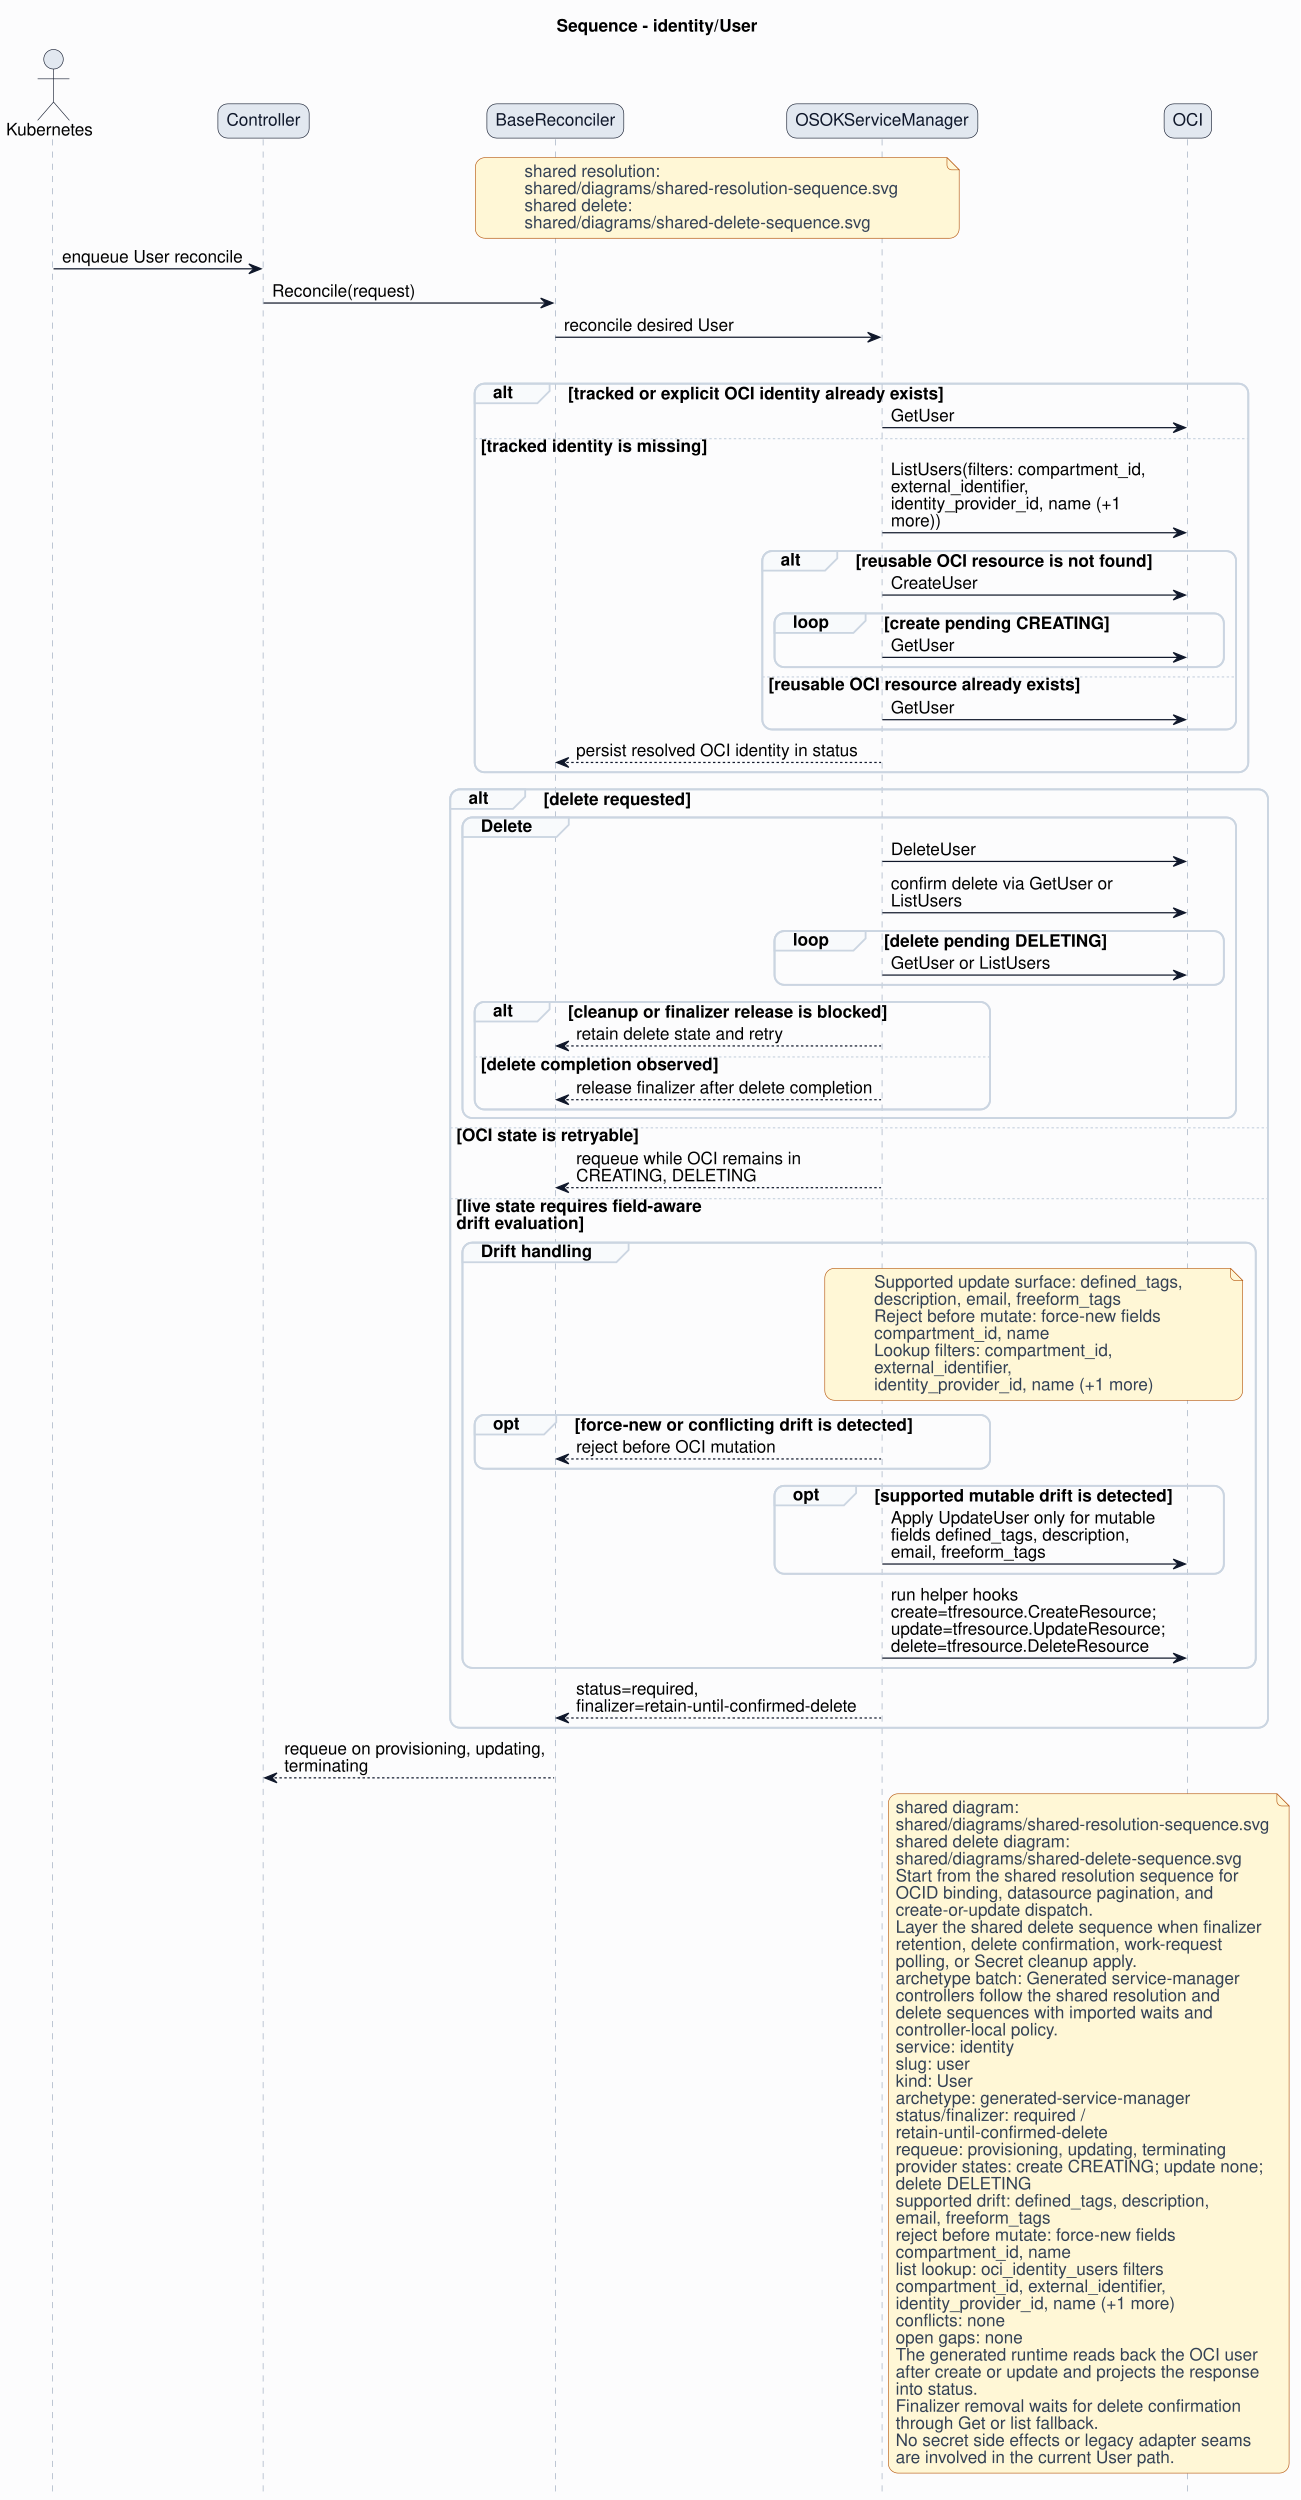
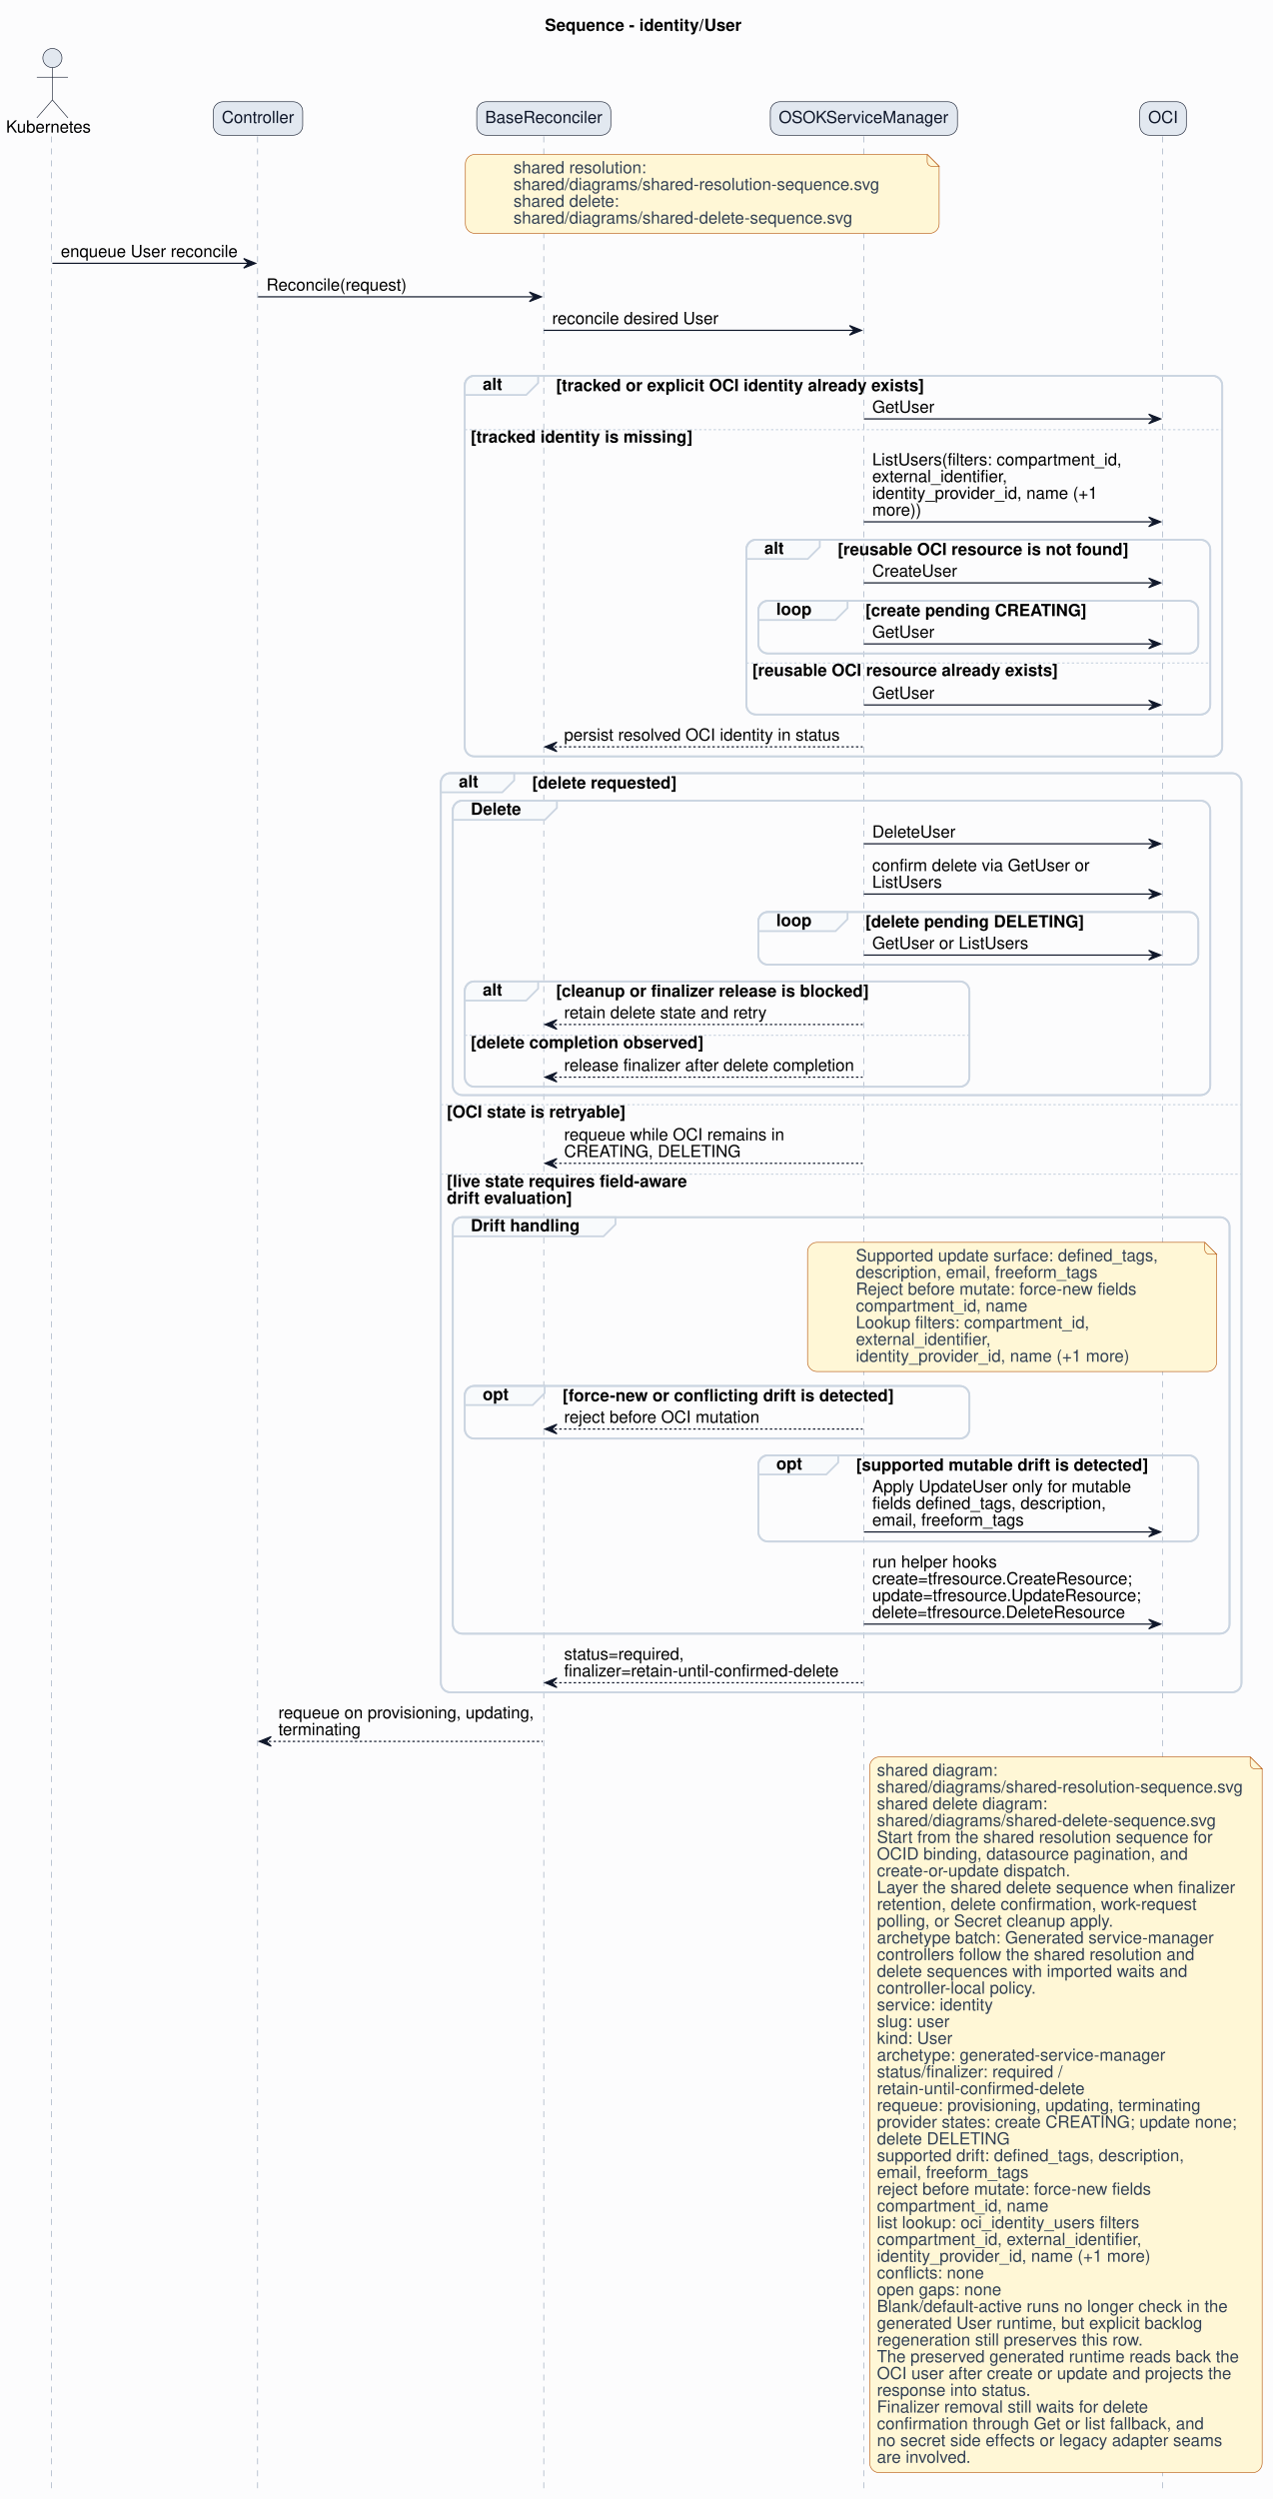
- <svg xmlns="http://www.w3.org/2000/svg" contentStyleType="text/css" data-diagram-type="SEQUENCE" height="2046px" preserveAspectRatio="none" style="width:1064px;height:2046px;background:#FCFCFD;" version="1.1" viewBox="0 0 1064 2046" width="1064px" zoomAndPan="magnify">
+ <svg xmlns="http://www.w3.org/2000/svg" contentStyleType="text/css" data-diagram-type="SEQUENCE" height="2088px" preserveAspectRatio="none" style="width:1064px;height:2088px;background:#FCFCFD;" version="1.1" viewBox="0 0 1064 2088" width="1064px" zoomAndPan="magnify">
  <defs />
  <g>
-     <rect fill="#FCFCFD" height="2046" style="stroke:none;stroke-width:1;" width="1064" x="0" y="0" />
+     <rect fill="#FCFCFD" height="2088" style="stroke:none;stroke-width:1;" width="1064" x="0" y="0" />
    <text fill="#000000" font-family="Helvetica" font-size="14" font-weight="bold" lengthAdjust="spacing" textLength="163.379" x="455.506" y="25.78">Sequence - identity/User</text>
    <rect fill="none" height="318" rx="8" ry="8" style="stroke:#CBD5E1;stroke-width:1.5;" width="633.132" x="388.474" y="314" />
    <rect fill="none" height="146" rx="8" ry="8" style="stroke:#CBD5E1;stroke-width:1.5;" width="387.726" x="623.879" y="451" />
    <rect fill="none" height="44" rx="8" ry="8" style="stroke:#CBD5E1;stroke-width:1.5;" width="367.726" x="633.879" y="502" />
    <rect fill="none" height="768" rx="8" ry="8" style="stroke:#CBD5E1;stroke-width:1.5;" width="669.252" x="368.474" y="646" />
    <rect fill="none" height="246" rx="8" ry="8" style="stroke:#CBD5E1;stroke-width:1.5;" width="633.132" x="378.474" y="669" />
    <rect fill="none" height="44" rx="8" ry="8" style="stroke:#CBD5E1;stroke-width:1.5;" width="367.726" x="633.879" y="762" />
    <rect fill="none" height="88" rx="8" ry="8" style="stroke:#CBD5E1;stroke-width:1.5;" width="421.798" x="388.474" y="820" />
    <rect fill="none" height="348" rx="8" ry="8" style="stroke:#CBD5E1;stroke-width:1.5;" width="649.252" x="378.474" y="1017" />
    <rect fill="none" height="44" rx="8" ry="8" style="stroke:#CBD5E1;stroke-width:1.5;" width="421.798" x="388.474" y="1158" />
    <rect fill="none" height="72" rx="8" ry="8" style="stroke:#CBD5E1;stroke-width:1.5;" width="367.726" x="633.879" y="1216" />
    <g class="participant-lifeline" data-entity-uid="part1" data-qualified-name="Kubernetes" id="part1-lifeline">
      <g>
-         <rect fill="#000000" fill-opacity="0" height="1925" width="8" x="39.803" y="114" />
-         <line style="stroke:#94A3B8;stroke-width:0.5;stroke-dasharray:5,5;" x1="43" x2="43" y1="114" y2="2039" />
+         <rect fill="#000000" fill-opacity="0" height="1967" width="8" x="39.803" y="114" />
+         <line style="stroke:#94A3B8;stroke-width:0.5;stroke-dasharray:5,5;" x1="43" x2="43" y1="114" y2="2081" />
      </g>
    </g>
    <g class="participant-lifeline" data-entity-uid="part2" data-qualified-name="Controller" id="part2-lifeline">
      <g>
-         <rect fill="#000000" fill-opacity="0" height="1925" width="8" x="211.671" y="114" />
-         <line style="stroke:#94A3B8;stroke-width:0.5;stroke-dasharray:5,5;" x1="215.327" x2="215.327" y1="114" y2="2039" />
+         <rect fill="#000000" fill-opacity="0" height="1967" width="8" x="211.671" y="114" />
+         <line style="stroke:#94A3B8;stroke-width:0.5;stroke-dasharray:5,5;" x1="215.327" x2="215.327" y1="114" y2="2081" />
      </g>
    </g>
    <g class="participant-lifeline" data-entity-uid="part3" data-qualified-name="BaseReconciler" id="part3-lifeline">
      <g>
-         <rect fill="#000000" fill-opacity="0" height="1925" width="8" x="450.498" y="114" />
-         <line style="stroke:#94A3B8;stroke-width:0.5;stroke-dasharray:5,5;" x1="454.474" x2="454.474" y1="114" y2="2039" />
+         <rect fill="#000000" fill-opacity="0" height="1967" width="8" x="450.498" y="114" />
+         <line style="stroke:#94A3B8;stroke-width:0.5;stroke-dasharray:5,5;" x1="454.474" x2="454.474" y1="114" y2="2081" />
      </g>
    </g>
    <g class="participant-lifeline" data-entity-uid="part4" data-qualified-name="ServiceManager" id="part4-lifeline">
      <g>
-         <rect fill="#000000" fill-opacity="0" height="1925" width="8" x="718.076" y="114" />
-         <line style="stroke:#94A3B8;stroke-width:0.5;stroke-dasharray:5,5;" x1="721.879" x2="721.879" y1="114" y2="2039" />
+         <rect fill="#000000" fill-opacity="0" height="1967" width="8" x="718.076" y="114" />
+         <line style="stroke:#94A3B8;stroke-width:0.5;stroke-dasharray:5,5;" x1="721.879" x2="721.879" y1="114" y2="2081" />
      </g>
    </g>
    <g class="participant-lifeline" data-entity-uid="part5" data-qualified-name="OCI" id="part5-lifeline">
      <g>
-         <rect fill="#000000" fill-opacity="0" height="1925" width="8" x="968.161" y="114" />
-         <line style="stroke:#94A3B8;stroke-width:0.5;stroke-dasharray:5,5;" x1="971.716" x2="971.716" y1="114" y2="2039" />
+         <rect fill="#000000" fill-opacity="0" height="1967" width="8" x="968.161" y="114" />
+         <line style="stroke:#94A3B8;stroke-width:0.5;stroke-dasharray:5,5;" x1="971.716" x2="971.716" y1="114" y2="2081" />
      </g>
    </g>
    <g class="participant participant-head" data-entity-uid="part1" data-qualified-name="Kubernetes" id="part1-head">
      <text fill="#000000" font-family="Helvetica" font-size="14" lengthAdjust="spacing" textLength="71.606" x="5" y="110.78">Kubernetes</text>
      <ellipse cx="43.803" cy="48.5" fill="#E2E8F0" rx="8" ry="8" style="stroke:#0F172A;stroke-width:0.5;" />
      <path d="M43.803,56.5 L43.803,83.5 M30.803,64.5 L56.803,64.5 M43.803,83.5 L30.803,98.5 M43.803,83.5 L56.803,98.5" fill="none" style="stroke:#0F172A;stroke-width:0.5;" />
    </g>
    <g class="participant participant-head" data-entity-uid="part2" data-qualified-name="Controller" id="part2-head">
      <rect fill="#E2E8F0" height="28" rx="8" ry="8" style="stroke:#0F172A;stroke-width:0.5;" width="74.689" x="178.327" y="85" />
      <text fill="#0F172A" font-family="Helvetica" font-size="14" lengthAdjust="spacing" textLength="60.69" x="185.327" y="102.78">Controller</text>
    </g>
    <g class="participant participant-head" data-entity-uid="part3" data-qualified-name="BaseReconciler" id="part3-head">
      <rect fill="#E2E8F0" height="28" rx="8" ry="8" style="stroke:#0F172A;stroke-width:0.5;" width="112.048" x="398.474" y="85" />
      <text fill="#0F172A" font-family="Helvetica" font-size="14" lengthAdjust="spacing" textLength="98.048" x="405.474" y="102.78">BaseReconciler</text>
    </g>
    <g class="participant participant-head" data-entity-uid="part4" data-qualified-name="ServiceManager" id="part4-head">
      <rect fill="#E2E8F0" height="28" rx="8" ry="8" style="stroke:#0F172A;stroke-width:0.5;" width="156.393" x="643.879" y="85" />
      <text fill="#0F172A" font-family="Helvetica" font-size="14" lengthAdjust="spacing" textLength="142.393" x="650.879" y="102.78">OSOKServiceManager</text>
    </g>
    <g class="participant participant-head" data-entity-uid="part5" data-qualified-name="OCI" id="part5-head">
      <rect fill="#E2E8F0" height="28" rx="8" ry="8" style="stroke:#0F172A;stroke-width:0.5;" width="38.89" x="952.716" y="85" />
      <text fill="#0F172A" font-family="Helvetica" font-size="14" lengthAdjust="spacing" textLength="24.89" x="959.716" y="102.78">OCI</text>
    </g>
    <path d="M389,137 L389,187 A8,8 0 0 0 397,195 L777,195 A8,8 0 0 0 785,187 L785,139 L775,129 L397,129 A8,8 0 0 0 389,137" fill="#FFF7D6" style="stroke:#B45309;stroke-width:0.5;" />
    <path d="M775,129 L775,135 A4,4 0 0 0 779,139 L785,139 L775,129" fill="#FFF7D6" style="stroke:#B45309;stroke-width:0.5;" />
    <text fill="#334155" font-family="Helvetica" font-size="14" lengthAdjust="spacing" textLength="111.289" x="429.203" y="144.78">shared resolution:</text>
    <text fill="#334155" font-family="Helvetica" font-size="14" lengthAdjust="spacing" textLength="307.392" x="429.203" y="158.78">shared/diagrams/shared-resolution-sequence.svg</text>
    <text fill="#334155" font-family="Helvetica" font-size="14" lengthAdjust="spacing" textLength="88.731" x="429.203" y="172.78">shared delete:</text>
    <text fill="#334155" font-family="Helvetica" font-size="14" lengthAdjust="spacing" textLength="284.833" x="429.203" y="186.78">shared/diagrams/shared-delete-sequence.svg</text>
    <g class="message" data-entity-1="part1" data-entity-2="part2" id="msg1">
      <polygon fill="#0F172A" points="203.671,216,213.671,220,203.671,224,207.671,220" style="stroke:#0F172A;stroke-width:1;" />
      <line style="stroke:#0F172A;stroke-width:1;" x1="43.803" x2="209.671" y1="220" y2="220" />
      <text fill="#000000" font-family="Helvetica" font-size="14" lengthAdjust="spacing" textLength="147.868" x="50.803" y="214.78">enqueue User reconcile</text>
    </g>
    <g class="message" data-entity-1="part2" data-entity-2="part3" id="msg2">
      <polygon fill="#0F172A" points="442.498,244,452.498,248,442.498,252,446.498,248" style="stroke:#0F172A;stroke-width:1;" />
      <line style="stroke:#0F172A;stroke-width:1;" x1="215.671" x2="448.498" y1="248" y2="248" />
      <text fill="#000000" font-family="Helvetica" font-size="14" lengthAdjust="spacing" textLength="117.496" x="222.671" y="242.78">Reconcile(request)</text>
    </g>
    <g class="message" data-entity-1="part3" data-entity-2="part4" id="msg3">
      <polygon fill="#0F172A" points="710.076,272,720.076,276,710.076,280,714.076,276" style="stroke:#0F172A;stroke-width:1;" />
      <line style="stroke:#0F172A;stroke-width:1;" x1="454.498" x2="716.076" y1="276" y2="276" />
      <text fill="#000000" font-family="Helvetica" font-size="14" lengthAdjust="spacing" textLength="139.282" x="461.498" y="270.78">reconcile desired User</text>
    </g>
    <path d="M396.474,314 L449.812,314 L449.812,320 L439.812,330 L388.474,330 L388.474,322 A8,8 0 0 1 396.474,314" fill="#F8FAFC" style="stroke:#CBD5E1;stroke-width:1.5;" />
    <rect fill="none" height="318" rx="8" ry="8" style="stroke:#CBD5E1;stroke-width:1.5;" width="633.132" x="388.474" y="314" />
    <text fill="#000000" font-family="Helvetica" font-size="14" font-weight="bold" lengthAdjust="spacing" textLength="16.338" x="403.474" y="325.78">alt</text>
    <text fill="#000000" font-family="Helvetica" font-size="14" font-weight="bold" lengthAdjust="spacing" textLength="308.109" x="464.812" y="326.78">[tracked or explicit OCI identity already exists]</text>
    <g class="message" data-entity-1="part4" data-entity-2="part5" id="msg4">
      <polygon fill="#0F172A" points="960.161,346,970.161,350,960.161,354,964.161,350" style="stroke:#0F172A;stroke-width:1;" />
      <line style="stroke:#0F172A;stroke-width:1;" x1="722.076" x2="966.161" y1="350" y2="350" />
      <text fill="#000000" font-family="Helvetica" font-size="14" lengthAdjust="spacing" textLength="52.124" x="729.076" y="344.78">GetUser</text>
    </g>
    <line style="stroke:#CBD5E1;stroke-width:1;stroke-dasharray:2,2;" x1="388.474" x2="1021.606" y1="359" y2="359" />
    <text fill="#000000" font-family="Helvetica" font-size="14" font-weight="bold" lengthAdjust="spacing" textLength="185.158" x="393.474" y="369.78">[tracked identity is missing]</text>
    <g class="message" data-entity-1="part4" data-entity-2="part5" id="msg5">
      <polygon fill="#0F172A" points="960.161,432,970.161,436,960.161,440,964.161,436" style="stroke:#0F172A;stroke-width:1;" />
      <line style="stroke:#0F172A;stroke-width:1;" x1="722.076" x2="966.161" y1="436" y2="436" />
      <text fill="#000000" font-family="Helvetica" font-size="14" lengthAdjust="spacing" textLength="208.503" x="729.076" y="388.78">ListUsers(filters: compartment_id,</text>
      <text fill="#000000" font-family="Helvetica" font-size="14" lengthAdjust="spacing" textLength="114.399" x="729.076" y="402.78">external_identifier,</text>
      <text fill="#000000" font-family="Helvetica" font-size="14" lengthAdjust="spacing" textLength="188.72" x="729.076" y="416.78">identity_provider_id, name (+1</text>
      <text fill="#000000" font-family="Helvetica" font-size="14" lengthAdjust="spacing" textLength="41.221" x="729.076" y="430.78">more))</text>
    </g>
    <path d="M631.879,451 L685.217,451 L685.217,457 L675.217,467 L623.879,467 L623.879,459 A8,8 0 0 1 631.879,451" fill="#F8FAFC" style="stroke:#CBD5E1;stroke-width:1.5;" />
    <rect fill="none" height="146" rx="8" ry="8" style="stroke:#CBD5E1;stroke-width:1.5;" width="387.726" x="623.879" y="451" />
    <text fill="#000000" font-family="Helvetica" font-size="14" font-weight="bold" lengthAdjust="spacing" textLength="16.338" x="638.879" y="462.78">alt</text>
    <text fill="#000000" font-family="Helvetica" font-size="14" font-weight="bold" lengthAdjust="spacing" textLength="242.703" x="700.217" y="463.78">[reusable OCI resource is not found]</text>
    <g class="message" data-entity-1="part4" data-entity-2="part5" id="msg6">
      <polygon fill="#0F172A" points="960.161,483,970.161,487,960.161,491,964.161,487" style="stroke:#0F172A;stroke-width:1;" />
      <line style="stroke:#0F172A;stroke-width:1;" x1="722.076" x2="966.161" y1="487" y2="487" />
      <text fill="#000000" font-family="Helvetica" font-size="14" lengthAdjust="spacing" textLength="71.579" x="729.076" y="481.78">CreateUser</text>
    </g>
    <path d="M641.879,502 L708.424,502 L708.424,508 L698.424,518 L633.879,518 L633.879,510 A8,8 0 0 1 641.879,502" fill="#F8FAFC" style="stroke:#CBD5E1;stroke-width:1.5;" />
    <rect fill="none" height="44" rx="8" ry="8" style="stroke:#CBD5E1;stroke-width:1.5;" width="367.726" x="633.879" y="502" />
    <text fill="#000000" font-family="Helvetica" font-size="14" font-weight="bold" lengthAdjust="spacing" textLength="29.545" x="648.879" y="513.78">loop</text>
    <text fill="#000000" font-family="Helvetica" font-size="14" font-weight="bold" lengthAdjust="spacing" textLength="185.903" x="723.424" y="514.78">[create pending CREATING]</text>
    <g class="message" data-entity-1="part4" data-entity-2="part5" id="msg7">
      <polygon fill="#0F172A" points="960.161,534,970.161,538,960.161,542,964.161,538" style="stroke:#0F172A;stroke-width:1;" />
      <line style="stroke:#0F172A;stroke-width:1;" x1="722.076" x2="966.161" y1="538" y2="538" />
      <text fill="#000000" font-family="Helvetica" font-size="14" lengthAdjust="spacing" textLength="52.124" x="729.076" y="532.78">GetUser</text>
    </g>
    <line style="stroke:#CBD5E1;stroke-width:1;stroke-dasharray:2,2;" x1="623.879" x2="1011.606" y1="554" y2="554" />
    <text fill="#000000" font-family="Helvetica" font-size="14" font-weight="bold" lengthAdjust="spacing" textLength="255.233" x="628.879" y="564.78">[reusable OCI resource already exists]</text>
    <g class="message" data-entity-1="part4" data-entity-2="part5" id="msg8">
      <polygon fill="#0F172A" points="960.161,585,970.161,589,960.161,593,964.161,589" style="stroke:#0F172A;stroke-width:1;" />
      <line style="stroke:#0F172A;stroke-width:1;" x1="722.076" x2="966.161" y1="589" y2="589" />
      <text fill="#000000" font-family="Helvetica" font-size="14" lengthAdjust="spacing" textLength="52.124" x="729.076" y="583.78">GetUser</text>
    </g>
    <g class="message" data-entity-1="part4" data-entity-2="part3" id="msg9">
      <polygon fill="#0F172A" points="465.498,620,455.498,624,465.498,628,461.498,624" style="stroke:#0F172A;stroke-width:1;" />
      <line style="stroke:#0F172A;stroke-width:1;stroke-dasharray:2,2;" x1="459.498" x2="721.076" y1="624" y2="624" />
      <text fill="#000000" font-family="Helvetica" font-size="14" lengthAdjust="spacing" textLength="231.096" x="471.498" y="618.78">persist resolved OCI identity in status</text>
    </g>
    <path d="M376.474,646 L429.812,646 L429.812,652 L419.812,662 L368.474,662 L368.474,654 A8,8 0 0 1 376.474,646" fill="#F8FAFC" style="stroke:#CBD5E1;stroke-width:1.5;" />
    <rect fill="none" height="768" rx="8" ry="8" style="stroke:#CBD5E1;stroke-width:1.5;" width="669.252" x="368.474" y="646" />
    <text fill="#000000" font-family="Helvetica" font-size="14" font-weight="bold" lengthAdjust="spacing" textLength="16.338" x="383.474" y="657.78">alt</text>
    <text fill="#000000" font-family="Helvetica" font-size="14" font-weight="bold" lengthAdjust="spacing" textLength="120.586" x="444.812" y="658.78">[delete requested]</text>
    <path d="M386.474,669 L465.494,669 L465.494,675 L455.494,685 L378.474,685 L378.474,677 A8,8 0 0 1 386.474,669" fill="#F8FAFC" style="stroke:#CBD5E1;stroke-width:1.5;" />
    <rect fill="none" height="246" rx="8" ry="8" style="stroke:#CBD5E1;stroke-width:1.5;" width="633.132" x="378.474" y="669" />
    <text fill="#000000" font-family="Helvetica" font-size="14" font-weight="bold" lengthAdjust="spacing" textLength="42.02" x="393.474" y="680.78">Delete</text>
    <g class="message" data-entity-1="part4" data-entity-2="part5" id="msg10">
      <polygon fill="#0F172A" points="960.161,701,970.161,705,960.161,709,964.161,705" style="stroke:#0F172A;stroke-width:1;" />
      <line style="stroke:#0F172A;stroke-width:1;" x1="722.076" x2="966.161" y1="705" y2="705" />
      <text fill="#000000" font-family="Helvetica" font-size="14" lengthAdjust="spacing" textLength="70.027" x="729.076" y="699.78">DeleteUser</text>
    </g>
    <g class="message" data-entity-1="part4" data-entity-2="part5" id="msg11">
      <polygon fill="#0F172A" points="960.161,743,970.161,747,960.161,751,964.161,747" style="stroke:#0F172A;stroke-width:1;" />
      <line style="stroke:#0F172A;stroke-width:1;" x1="722.076" x2="966.161" y1="747" y2="747" />
      <text fill="#000000" font-family="Helvetica" font-size="14" lengthAdjust="spacing" textLength="182.068" x="729.076" y="727.78">confirm delete via GetUser or</text>
      <text fill="#000000" font-family="Helvetica" font-size="14" lengthAdjust="spacing" textLength="58.345" x="729.076" y="741.78">ListUsers</text>
    </g>
    <path d="M641.879,762 L708.424,762 L708.424,768 L698.424,778 L633.879,778 L633.879,770 A8,8 0 0 1 641.879,762" fill="#F8FAFC" style="stroke:#CBD5E1;stroke-width:1.5;" />
    <rect fill="none" height="44" rx="8" ry="8" style="stroke:#CBD5E1;stroke-width:1.5;" width="367.726" x="633.879" y="762" />
    <text fill="#000000" font-family="Helvetica" font-size="14" font-weight="bold" lengthAdjust="spacing" textLength="29.545" x="648.879" y="773.78">loop</text>
    <text fill="#000000" font-family="Helvetica" font-size="14" font-weight="bold" lengthAdjust="spacing" textLength="182.779" x="723.424" y="774.78">[delete pending DELETING]</text>
    <g class="message" data-entity-1="part4" data-entity-2="part5" id="msg12">
      <polygon fill="#0F172A" points="960.161,794,970.161,798,960.161,802,964.161,798" style="stroke:#0F172A;stroke-width:1;" />
      <line style="stroke:#0F172A;stroke-width:1;" x1="722.076" x2="966.161" y1="798" y2="798" />
      <text fill="#000000" font-family="Helvetica" font-size="14" lengthAdjust="spacing" textLength="130.696" x="729.076" y="792.78">GetUser or ListUsers</text>
    </g>
    <path d="M396.474,820 L449.812,820 L449.812,826 L439.812,836 L388.474,836 L388.474,828 A8,8 0 0 1 396.474,820" fill="#F8FAFC" style="stroke:#CBD5E1;stroke-width:1.5;" />
    <rect fill="none" height="88" rx="8" ry="8" style="stroke:#CBD5E1;stroke-width:1.5;" width="421.798" x="388.474" y="820" />
    <text fill="#000000" font-family="Helvetica" font-size="14" font-weight="bold" lengthAdjust="spacing" textLength="16.338" x="403.474" y="831.78">alt</text>
    <text fill="#000000" font-family="Helvetica" font-size="14" font-weight="bold" lengthAdjust="spacing" textLength="261.427" x="464.812" y="832.78">[cleanup or finalizer release is blocked]</text>
    <g class="message" data-entity-1="part4" data-entity-2="part3" id="msg13">
      <polygon fill="#0F172A" points="465.498,852,455.498,856,465.498,860,461.498,856" style="stroke:#0F172A;stroke-width:1;" />
      <line style="stroke:#0F172A;stroke-width:1;stroke-dasharray:2,2;" x1="459.498" x2="721.076" y1="856" y2="856" />
      <text fill="#000000" font-family="Helvetica" font-size="14" lengthAdjust="spacing" textLength="170.434" x="471.498" y="850.78">retain delete state and retry</text>
    </g>
    <line style="stroke:#CBD5E1;stroke-width:1;stroke-dasharray:2,2;" x1="388.474" x2="810.272" y1="865" y2="865" />
    <text fill="#000000" font-family="Helvetica" font-size="14" font-weight="bold" lengthAdjust="spacing" textLength="194.482" x="393.474" y="875.78">[delete completion observed]</text>
    <g class="message" data-entity-1="part4" data-entity-2="part3" id="msg14">
      <polygon fill="#0F172A" points="465.498,896,455.498,900,465.498,904,461.498,900" style="stroke:#0F172A;stroke-width:1;" />
      <line style="stroke:#0F172A;stroke-width:1;stroke-dasharray:2,2;" x1="459.498" x2="721.076" y1="900" y2="900" />
      <text fill="#000000" font-family="Helvetica" font-size="14" lengthAdjust="spacing" textLength="243.578" x="471.498" y="894.78">release finalizer after delete completion</text>
    </g>
    <line style="stroke:#CBD5E1;stroke-width:1;stroke-dasharray:2,2;" x1="368.474" x2="1037.726" y1="923" y2="923" />
    <text fill="#000000" font-family="Helvetica" font-size="14" font-weight="bold" lengthAdjust="spacing" textLength="149.386" x="373.474" y="933.78">[OCI state is retryable]</text>
    <g class="message" data-entity-1="part4" data-entity-2="part3" id="msg15">
      <polygon fill="#0F172A" points="465.498,968,455.498,972,465.498,976,461.498,972" style="stroke:#0F172A;stroke-width:1;" />
      <line style="stroke:#0F172A;stroke-width:1;stroke-dasharray:2,2;" x1="459.498" x2="721.076" y1="972" y2="972" />
      <text fill="#000000" font-family="Helvetica" font-size="14" lengthAdjust="spacing" textLength="184.42" x="471.498" y="952.78">requeue while OCI remains in</text>
      <text fill="#000000" font-family="Helvetica" font-size="14" lengthAdjust="spacing" textLength="150.131" x="471.498" y="966.78">CREATING, DELETING</text>
    </g>
    <line style="stroke:#CBD5E1;stroke-width:1;stroke-dasharray:2,2;" x1="368.474" x2="1037.726" y1="981" y2="981" />
    <text fill="#000000" font-family="Helvetica" font-size="14" font-weight="bold" lengthAdjust="spacing" textLength="200.751" x="373.474" y="991.78">[live state requires field-aware</text>
    <text fill="#000000" font-family="Helvetica" font-size="14" font-weight="bold" lengthAdjust="spacing" textLength="105.007" x="373.474" y="1005.78">drift evaluation]</text>
    <path d="M386.474,1017 L514.46,1017 L514.46,1023 L504.46,1033 L378.474,1033 L378.474,1025 A8,8 0 0 1 386.474,1017" fill="#F8FAFC" style="stroke:#CBD5E1;stroke-width:1.5;" />
    <rect fill="none" height="348" rx="8" ry="8" style="stroke:#CBD5E1;stroke-width:1.5;" width="649.252" x="378.474" y="1017" />
    <text fill="#000000" font-family="Helvetica" font-size="14" font-weight="bold" lengthAdjust="spacing" textLength="90.986" x="393.474" y="1028.78">Drift handling</text>
    <path d="M675,1046 L675,1138 A8,8 0 0 0 683,1146 L1009,1146 A8,8 0 0 0 1017,1138 L1017,1048 L1007,1038 L683,1038 A8,8 0 0 0 675,1046" fill="#FFF7D6" style="stroke:#B45309;stroke-width:0.5;" />
    <path d="M1007,1038 L1007,1044 A4,4 0 0 0 1011,1048 L1017,1048 L1007,1038" fill="#FFF7D6" style="stroke:#B45309;stroke-width:0.5;" />
    <text fill="#334155" font-family="Helvetica" font-size="14" lengthAdjust="spacing" textLength="252.964" x="715.381" y="1053.78">Supported update surface: defined_tags,</text>
    <text fill="#334155" font-family="Helvetica" font-size="14" lengthAdjust="spacing" textLength="203.089" x="715.381" y="1067.78">description, email, freeform_tags</text>
    <text fill="#334155" font-family="Helvetica" font-size="14" lengthAdjust="spacing" textLength="235.778" x="715.381" y="1081.78">Reject before mutate: force-new fields</text>
    <text fill="#334155" font-family="Helvetica" font-size="14" lengthAdjust="spacing" textLength="143.179" x="715.381" y="1095.78">compartment_id, name</text>
    <text fill="#334155" font-family="Helvetica" font-size="14" lengthAdjust="spacing" textLength="195.316" x="715.381" y="1109.78">Lookup filters: compartment_id,</text>
    <text fill="#334155" font-family="Helvetica" font-size="14" lengthAdjust="spacing" textLength="114.399" x="715.381" y="1123.78">external_identifier,</text>
    <text fill="#334155" font-family="Helvetica" font-size="14" lengthAdjust="spacing" textLength="229.168" x="715.381" y="1137.78">identity_provider_id, name (+1 more)</text>
    <path d="M396.474,1158 L455.239,1158 L455.239,1164 L445.239,1174 L388.474,1174 L388.474,1166 A8,8 0 0 1 396.474,1158" fill="#F8FAFC" style="stroke:#CBD5E1;stroke-width:1.5;" />
    <rect fill="none" height="44" rx="8" ry="8" style="stroke:#CBD5E1;stroke-width:1.5;" width="421.798" x="388.474" y="1158" />
    <text fill="#000000" font-family="Helvetica" font-size="14" font-weight="bold" lengthAdjust="spacing" textLength="21.766" x="403.474" y="1169.78">opt</text>
    <text fill="#000000" font-family="Helvetica" font-size="14" font-weight="bold" lengthAdjust="spacing" textLength="276.131" x="470.239" y="1170.78">[force-new or conflicting drift is detected]</text>
    <g class="message" data-entity-1="part4" data-entity-2="part3" id="msg16">
      <polygon fill="#0F172A" points="465.498,1190,455.498,1194,465.498,1198,461.498,1194" style="stroke:#0F172A;stroke-width:1;" />
      <line style="stroke:#0F172A;stroke-width:1;stroke-dasharray:2,2;" x1="459.498" x2="721.076" y1="1194" y2="1194" />
      <text fill="#000000" font-family="Helvetica" font-size="14" lengthAdjust="spacing" textLength="164.185" x="471.498" y="1188.78">reject before OCI mutation</text>
    </g>
    <path d="M641.879,1216 L700.645,1216 L700.645,1222 L690.645,1232 L633.879,1232 L633.879,1224 A8,8 0 0 1 641.879,1216" fill="#F8FAFC" style="stroke:#CBD5E1;stroke-width:1.5;" />
    <rect fill="none" height="72" rx="8" ry="8" style="stroke:#CBD5E1;stroke-width:1.5;" width="367.726" x="633.879" y="1216" />
    <text fill="#000000" font-family="Helvetica" font-size="14" font-weight="bold" lengthAdjust="spacing" textLength="21.766" x="648.879" y="1227.78">opt</text>
    <text fill="#000000" font-family="Helvetica" font-size="14" font-weight="bold" lengthAdjust="spacing" textLength="243.462" x="715.645" y="1228.78">[supported mutable drift is detected]</text>
    <g class="message" data-entity-1="part4" data-entity-2="part5" id="msg17">
      <polygon fill="#0F172A" points="960.161,1276,970.161,1280,960.161,1284,964.161,1280" style="stroke:#0F172A;stroke-width:1;" />
      <line style="stroke:#0F172A;stroke-width:1;" x1="722.076" x2="966.161" y1="1280" y2="1280" />
      <text fill="#000000" font-family="Helvetica" font-size="14" lengthAdjust="spacing" textLength="217.109" x="729.076" y="1246.78">Apply UpdateUser only for mutable</text>
      <text fill="#000000" font-family="Helvetica" font-size="14" lengthAdjust="spacing" textLength="196.123" x="729.076" y="1260.78">fields defined_tags, description,</text>
      <text fill="#000000" font-family="Helvetica" font-size="14" lengthAdjust="spacing" textLength="127.606" x="729.076" y="1274.78">email, freeform_tags</text>
    </g>
    <g class="message" data-entity-1="part4" data-entity-2="part5" id="msg18">
      <polygon fill="#0F172A" points="960.161,1353,970.161,1357,960.161,1361,964.161,1357" style="stroke:#0F172A;stroke-width:1;" />
      <line style="stroke:#0F172A;stroke-width:1;" x1="722.076" x2="966.161" y1="1357" y2="1357" />
      <text fill="#000000" font-family="Helvetica" font-size="14" lengthAdjust="spacing" textLength="104.289" x="729.076" y="1309.78">run helper hooks</text>
      <text fill="#000000" font-family="Helvetica" font-size="14" lengthAdjust="spacing" textLength="219.051" x="729.076" y="1323.78">create=tfresource.CreateResource;</text>
      <text fill="#000000" font-family="Helvetica" font-size="14" lengthAdjust="spacing" textLength="226.085" x="729.076" y="1337.78">update=tfresource.UpdateResource;</text>
      <text fill="#000000" font-family="Helvetica" font-size="14" lengthAdjust="spacing" textLength="212.844" x="729.076" y="1351.78">delete=tfresource.DeleteResource</text>
    </g>
    <g class="message" data-entity-1="part4" data-entity-2="part3" id="msg19">
      <polygon fill="#0F172A" points="465.498,1402,455.498,1406,465.498,1410,461.498,1406" style="stroke:#0F172A;stroke-width:1;" />
      <line style="stroke:#0F172A;stroke-width:1;stroke-dasharray:2,2;" x1="459.498" x2="721.076" y1="1406" y2="1406" />
      <text fill="#000000" font-family="Helvetica" font-size="14" lengthAdjust="spacing" textLength="100.782" x="471.498" y="1386.78">status=required,</text>
      <text fill="#000000" font-family="Helvetica" font-size="14" lengthAdjust="spacing" textLength="230.72" x="471.498" y="1400.78">finalizer=retain-until-confirmed-delete</text>
    </g>
    <g class="message" data-entity-1="part3" data-entity-2="part2" id="msg20">
      <polygon fill="#0F172A" points="226.671,1451,216.671,1455,226.671,1459,222.671,1455" style="stroke:#0F172A;stroke-width:1;" />
      <line style="stroke:#0F172A;stroke-width:1;stroke-dasharray:2,2;" x1="220.671" x2="453.498" y1="1455" y2="1455" />
      <text fill="#000000" font-family="Helvetica" font-size="14" lengthAdjust="spacing" textLength="214.826" x="232.671" y="1435.78">requeue on provisioning, updating,</text>
      <text fill="#000000" font-family="Helvetica" font-size="14" lengthAdjust="spacing" textLength="69.255" x="232.671" y="1449.78">terminating</text>
    </g>
-     <path d="M727,1476 L727,2016 A8,8 0 0 0 735,2024 L1047,2024 A8,8 0 0 0 1055,2016 L1055,1478 L1045,1468 L735,1468 A8,8 0 0 0 727,1476" fill="#FFF7D6" style="stroke:#B45309;stroke-width:0.5;" />
+     <path d="M727,1476 L727,2058 A8,8 0 0 0 735,2066 L1047,2066 A8,8 0 0 0 1055,2058 L1055,1478 L1045,1468 L735,1468 A8,8 0 0 0 727,1476" fill="#FFF7D6" style="stroke:#B45309;stroke-width:0.5;" />
    <path d="M1045,1468 L1045,1474 A4,4 0 0 0 1049,1478 L1055,1478 L1045,1468" fill="#FFF7D6" style="stroke:#B45309;stroke-width:0.5;" />
    <text fill="#334155" font-family="Helvetica" font-size="14" lengthAdjust="spacing" textLength="101.165" x="733" y="1483.78">shared diagram:</text>
    <text fill="#334155" font-family="Helvetica" font-size="14" lengthAdjust="spacing" textLength="307.392" x="733" y="1497.78">shared/diagrams/shared-resolution-sequence.svg</text>
    <text fill="#334155" font-family="Helvetica" font-size="14" lengthAdjust="spacing" textLength="143.199" x="733" y="1511.78">shared delete diagram:</text>
    <text fill="#334155" font-family="Helvetica" font-size="14" lengthAdjust="spacing" textLength="284.833" x="733" y="1525.78">shared/diagrams/shared-delete-sequence.svg</text>
    <text fill="#334155" font-family="Helvetica" font-size="14" lengthAdjust="spacing" textLength="280.93" x="733" y="1539.78">Start from the shared resolution sequence for</text>
    <text fill="#334155" font-family="Helvetica" font-size="14" lengthAdjust="spacing" textLength="260.729" x="733" y="1553.78">OCID binding, datasource pagination, and</text>
    <text fill="#334155" font-family="Helvetica" font-size="14" lengthAdjust="spacing" textLength="163.427" x="733" y="1567.78">create-or-update dispatch.</text>
    <text fill="#334155" font-family="Helvetica" font-size="14" lengthAdjust="spacing" textLength="301.198" x="733" y="1581.78">Layer the shared delete sequence when finalizer</text>
    <text fill="#334155" font-family="Helvetica" font-size="14" lengthAdjust="spacing" textLength="269.247" x="733" y="1595.78">retention, delete confirmation, work-request</text>
    <text fill="#334155" font-family="Helvetica" font-size="14" lengthAdjust="spacing" textLength="199.233" x="733" y="1609.78">polling, or Secret cleanup apply.</text>
    <text fill="#334155" font-family="Helvetica" font-size="14" lengthAdjust="spacing" textLength="281.709" x="733" y="1623.78">archetype batch: Generated service-manager</text>
    <text fill="#334155" font-family="Helvetica" font-size="14" lengthAdjust="spacing" textLength="266.15" x="733" y="1637.78">controllers follow the shared resolution and</text>
    <text fill="#334155" font-family="Helvetica" font-size="14" lengthAdjust="spacing" textLength="259.93" x="733" y="1651.78">delete sequences with imported waits and</text>
    <text fill="#334155" font-family="Helvetica" font-size="14" lengthAdjust="spacing" textLength="134.606" x="733" y="1665.78">controller-local policy.</text>
    <text fill="#334155" font-family="Helvetica" font-size="14" lengthAdjust="spacing" textLength="96.482" x="733" y="1679.78">service: identity</text>
    <text fill="#334155" font-family="Helvetica" font-size="14" lengthAdjust="spacing" textLength="60.696" x="733" y="1693.78">slug: user</text>
    <text fill="#334155" font-family="Helvetica" font-size="14" lengthAdjust="spacing" textLength="63.02" x="733" y="1707.78">kind: User</text>
    <text fill="#334155" font-family="Helvetica" font-size="14" lengthAdjust="spacing" textLength="241.24" x="733" y="1721.78">archetype: generated-service-manager</text>
    <text fill="#334155" font-family="Helvetica" font-size="14" lengthAdjust="spacing" textLength="156.406" x="733" y="1735.78">status/finalizer: required /</text>
    <text fill="#334155" font-family="Helvetica" font-size="14" lengthAdjust="spacing" textLength="174.303" x="733" y="1749.78">retain-until-confirmed-delete</text>
    <text fill="#334155" font-family="Helvetica" font-size="14" lengthAdjust="spacing" textLength="272.398" x="733" y="1763.78">requeue: provisioning, updating, terminating</text>
    <text fill="#334155" font-family="Helvetica" font-size="14" lengthAdjust="spacing" textLength="304.261" x="733" y="1777.78">provider states: create CREATING; update none;</text>
    <text fill="#334155" font-family="Helvetica" font-size="14" lengthAdjust="spacing" textLength="112.048" x="733" y="1791.78">delete DELETING</text>
    <text fill="#334155" font-family="Helvetica" font-size="14" lengthAdjust="spacing" textLength="256.826" x="733" y="1805.78">supported drift: defined_tags, description,</text>
    <text fill="#334155" font-family="Helvetica" font-size="14" lengthAdjust="spacing" textLength="127.606" x="733" y="1819.78">email, freeform_tags</text>
    <text fill="#334155" font-family="Helvetica" font-size="14" lengthAdjust="spacing" textLength="230.33" x="733" y="1833.78">reject before mutate: force-new fields</text>
    <text fill="#334155" font-family="Helvetica" font-size="14" lengthAdjust="spacing" textLength="143.179" x="733" y="1847.78">compartment_id, name</text>
    <text fill="#334155" font-family="Helvetica" font-size="14" lengthAdjust="spacing" textLength="219.434" x="733" y="1861.78">list lookup: oci_identity_users filters</text>
    <text fill="#334155" font-family="Helvetica" font-size="14" lengthAdjust="spacing" textLength="222.558" x="733" y="1875.78">compartment_id, external_identifier,</text>
    <text fill="#334155" font-family="Helvetica" font-size="14" lengthAdjust="spacing" textLength="229.168" x="733" y="1889.78">identity_provider_id, name (+1 more)</text>
    <text fill="#334155" font-family="Helvetica" font-size="14" lengthAdjust="spacing" textLength="89.496" x="733" y="1903.78">conflicts: none</text>
    <text fill="#334155" font-family="Helvetica" font-size="14" lengthAdjust="spacing" textLength="104.316" x="733" y="1917.78">open gaps: none</text>
-     <text fill="#334155" font-family="Helvetica" font-size="14" lengthAdjust="spacing" textLength="297.268" x="733" y="1931.78">The generated runtime reads back the OCI user</text>
-     <text fill="#334155" font-family="Helvetica" font-size="14" lengthAdjust="spacing" textLength="298.853" x="733" y="1945.78">after create or update and projects the response</text>
-     <text fill="#334155" font-family="Helvetica" font-size="14" lengthAdjust="spacing" textLength="67.703" x="733" y="1959.78">into status.</text>
-     <text fill="#334155" font-family="Helvetica" font-size="14" lengthAdjust="spacing" textLength="284.778" x="733" y="1973.78">Finalizer removal waits for delete confirmation</text>
-     <text fill="#334155" font-family="Helvetica" font-size="14" lengthAdjust="spacing" textLength="166.523" x="733" y="1987.78">through Get or list fallback.</text>
-     <text fill="#334155" font-family="Helvetica" font-size="14" lengthAdjust="spacing" textLength="291.806" x="733" y="2001.78">No secret side effects or legacy adapter seams</text>
-     <text fill="#334155" font-family="Helvetica" font-size="14" lengthAdjust="spacing" textLength="229.565" x="733" y="2015.78">are involved in the current User path.</text>
+     <text fill="#334155" font-family="Helvetica" font-size="14" lengthAdjust="spacing" textLength="294.171" x="733" y="1931.78">Blank/default-active runs no longer check in the</text>
+     <text fill="#334155" font-family="Helvetica" font-size="14" lengthAdjust="spacing" textLength="273.144" x="733" y="1945.78">generated User runtime, but explicit backlog</text>
+     <text fill="#334155" font-family="Helvetica" font-size="14" lengthAdjust="spacing" textLength="224.096" x="733" y="1959.78">regeneration still preserves this row.</text>
+     <text fill="#334155" font-family="Helvetica" font-size="14" lengthAdjust="spacing" textLength="303.509" x="733" y="1973.78">The preserved generated runtime reads back the</text>
+     <text fill="#334155" font-family="Helvetica" font-size="14" lengthAdjust="spacing" textLength="297.274" x="733" y="1987.78">OCI user after create or update and projects the</text>
+     <text fill="#334155" font-family="Helvetica" font-size="14" lengthAdjust="spacing" textLength="129.185" x="733" y="2001.78">response into status.</text>
+     <text fill="#334155" font-family="Helvetica" font-size="14" lengthAdjust="spacing" textLength="228.744" x="733" y="2015.78">Finalizer removal still waits for delete</text>
+     <text fill="#334155" font-family="Helvetica" font-size="14" lengthAdjust="spacing" textLength="273.916" x="733" y="2029.78">confirmation through Get or list fallback, and</text>
+     <text fill="#334155" font-family="Helvetica" font-size="14" lengthAdjust="spacing" textLength="289.481" x="733" y="2043.78">no secret side effects or legacy adapter seams</text>
+     <text fill="#334155" font-family="Helvetica" font-size="14" lengthAdjust="spacing" textLength="79.379" x="733" y="2057.78">are involved.</text>
  </g>
</svg>
